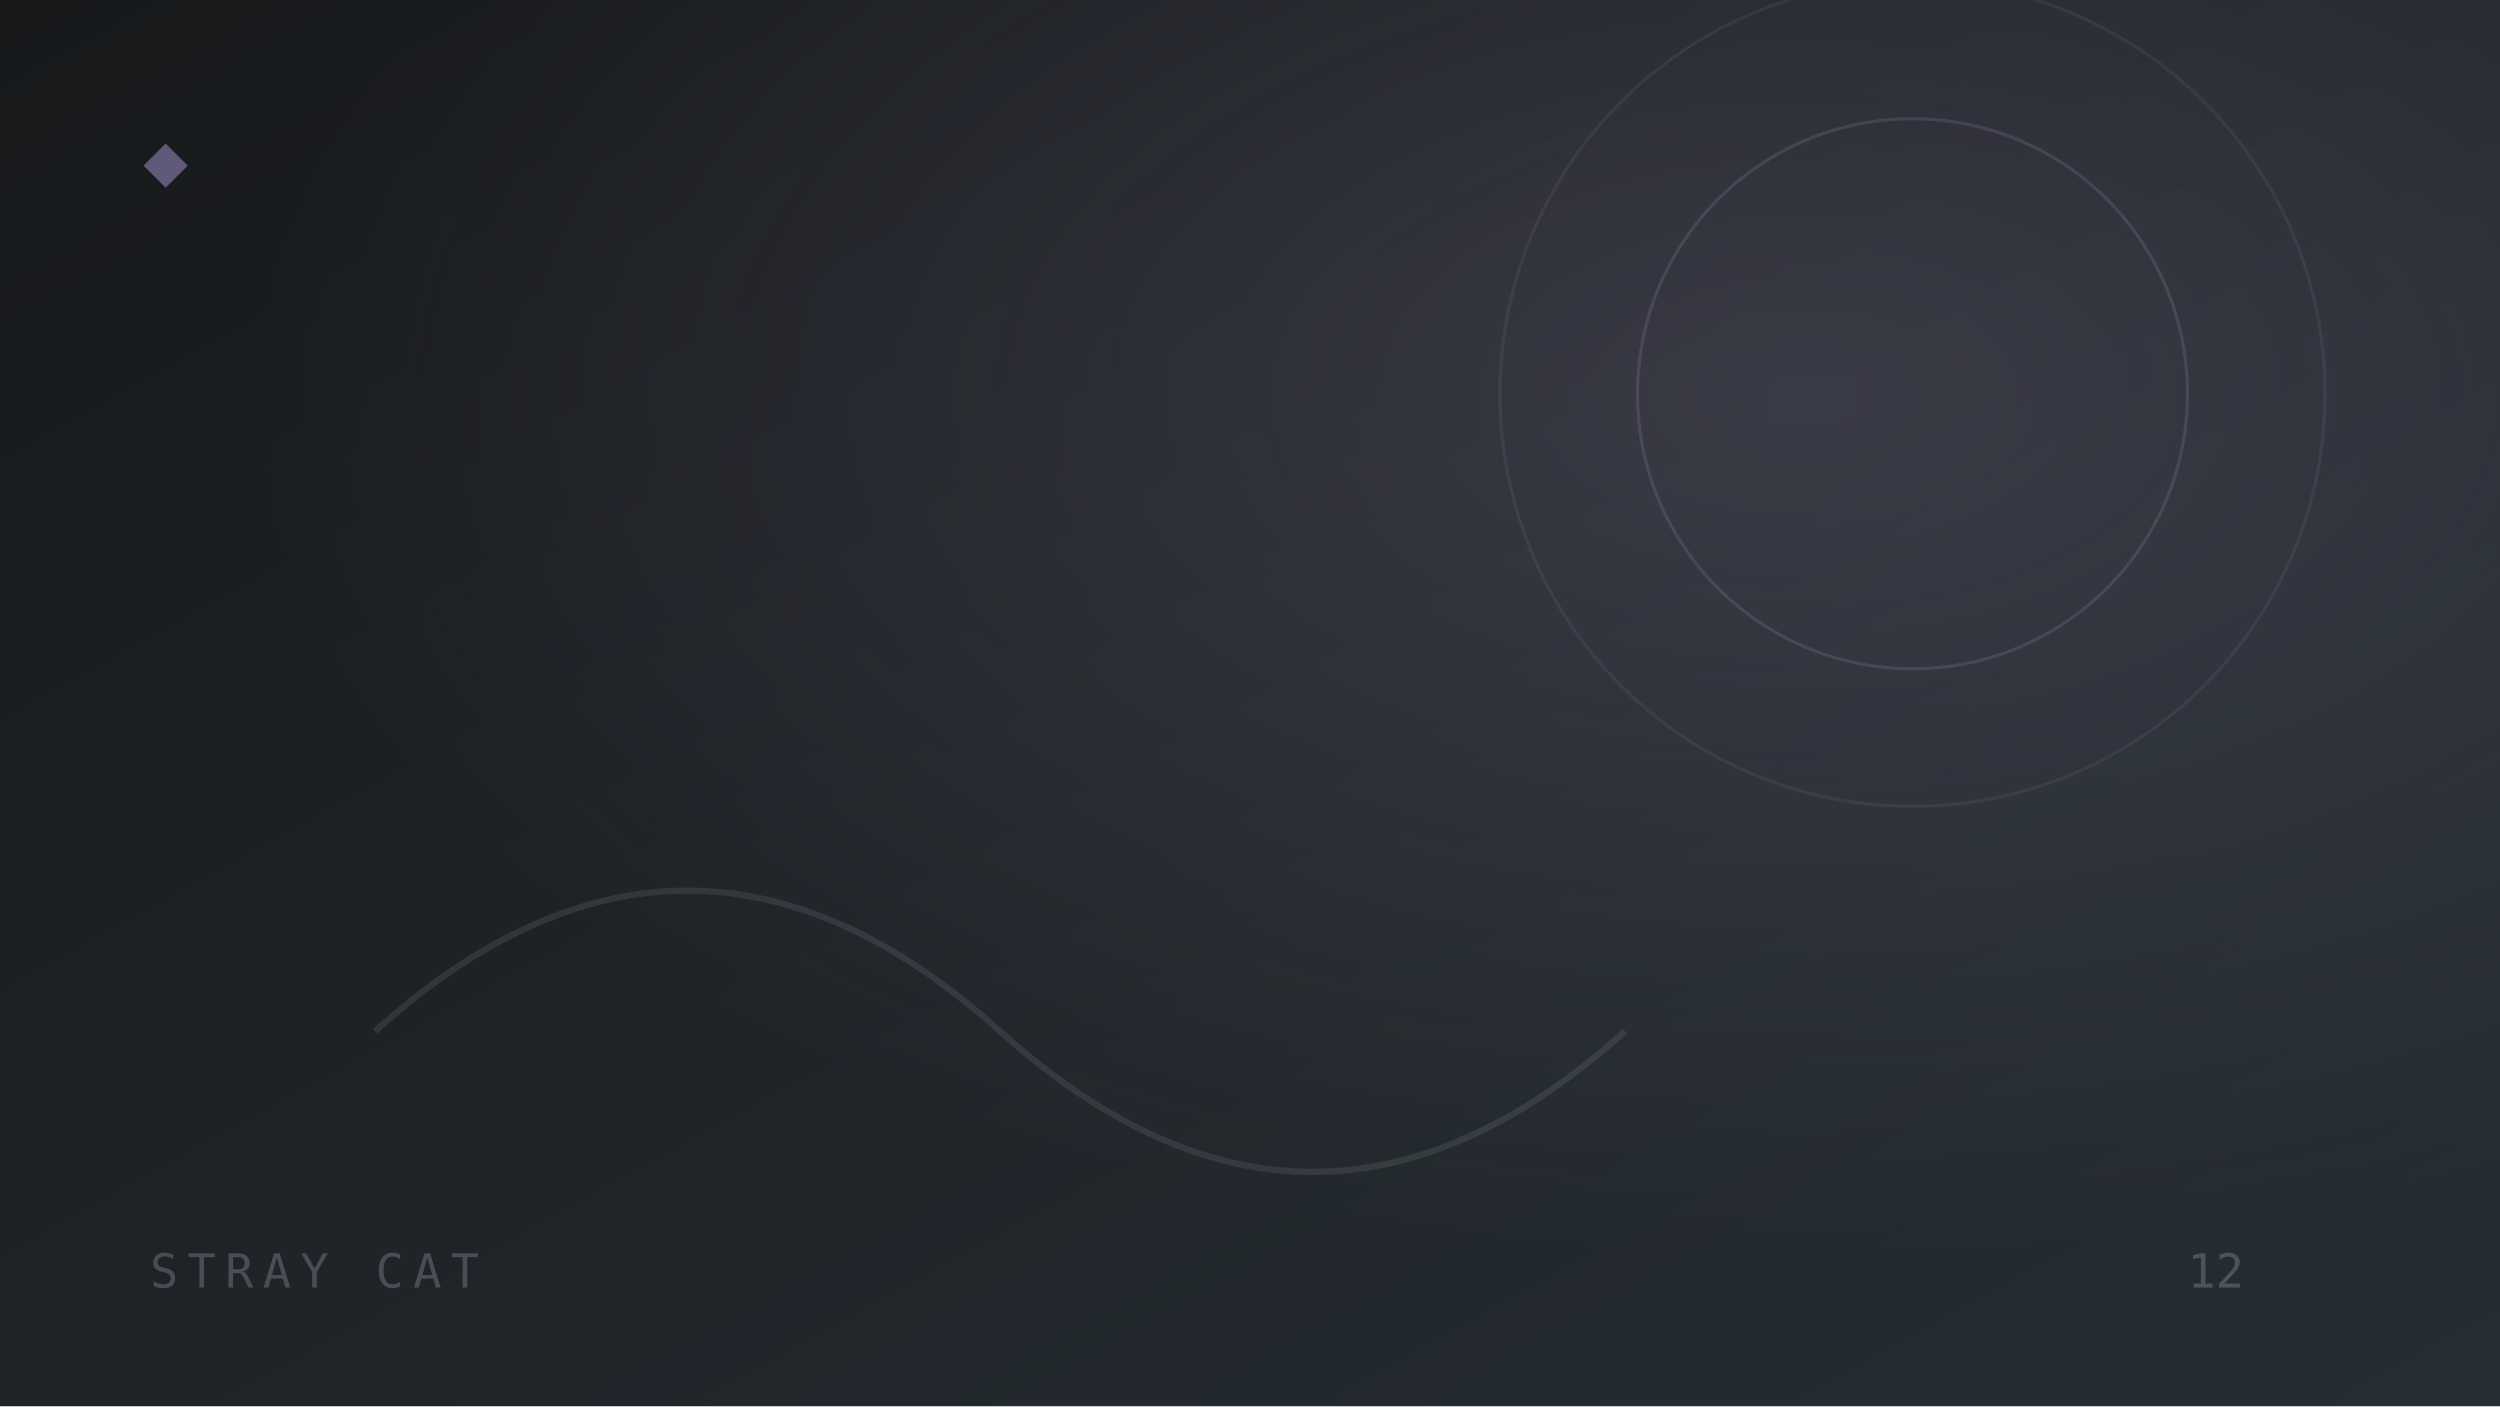
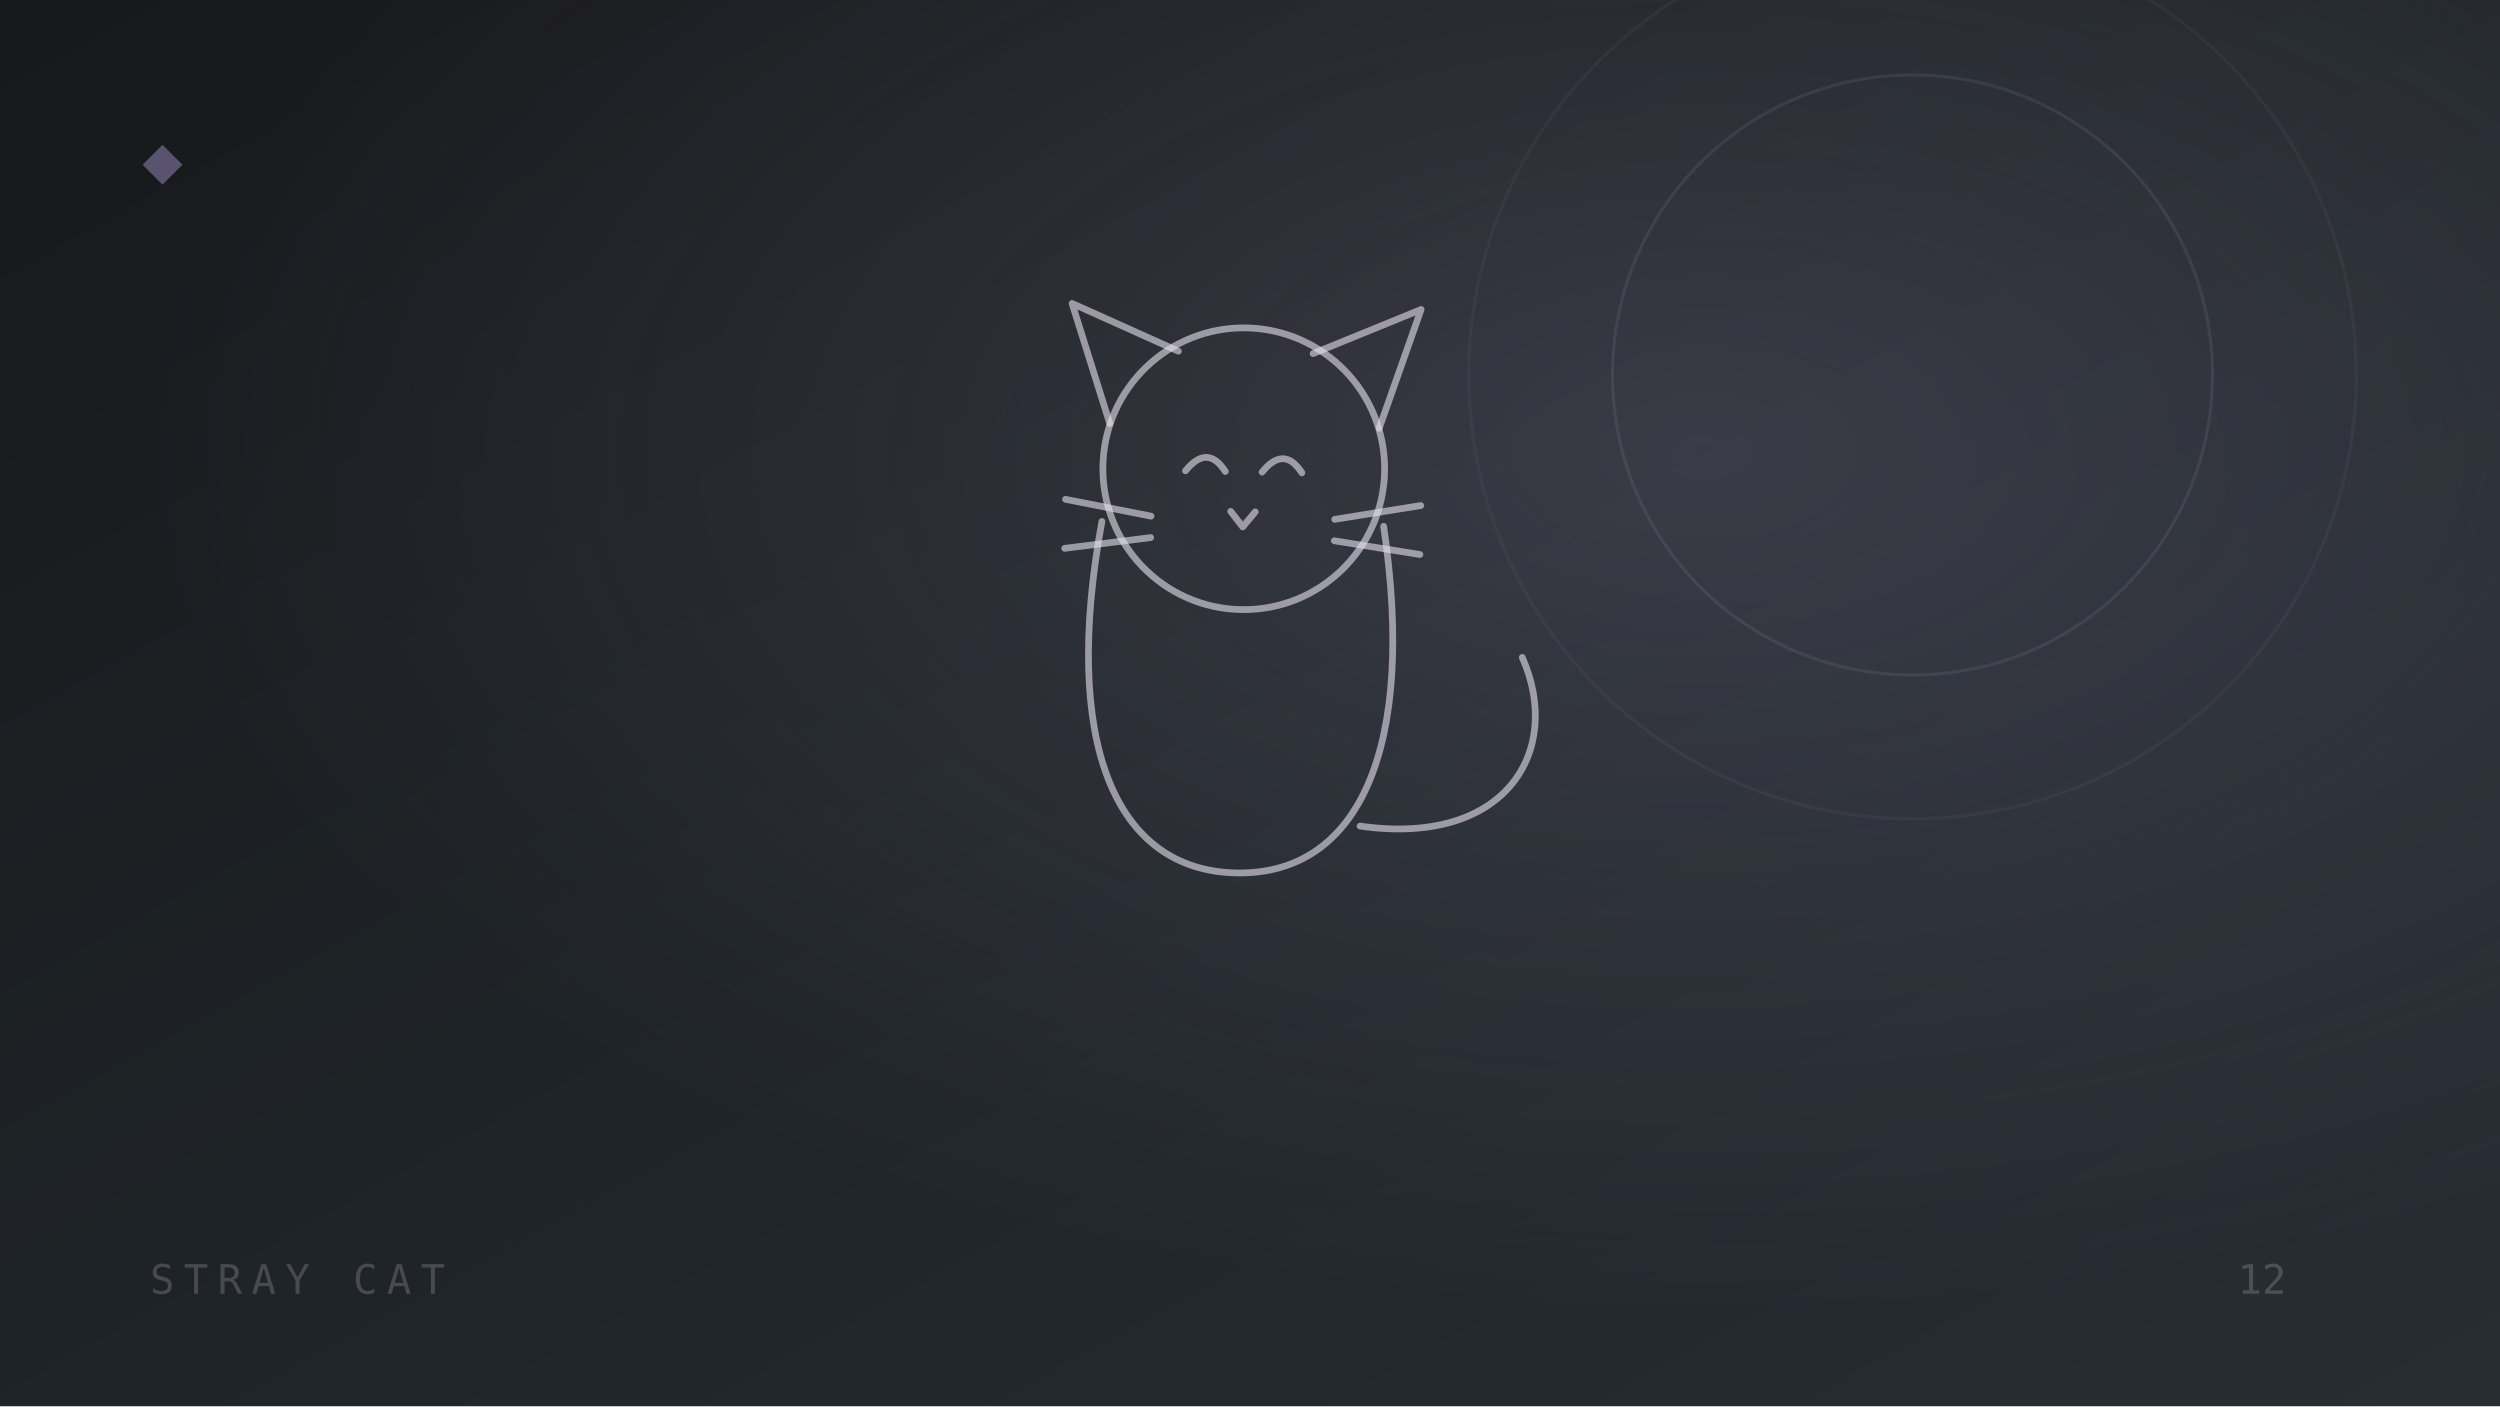
<svg xmlns="http://www.w3.org/2000/svg" width="800" height="450" viewBox="0 0 800 450">
  <defs>
-     <linearGradient id="g" x1="0" y1="0" x2="1" y2="1">
+     <linearGradient id="bg" x1="0" y1="0" x2="1" y2="1">
      <stop offset="0%" stop-color="#17191b" />
      <stop offset="100%" stop-color="#262e34" />
    </linearGradient>
-     <radialGradient id="r" cx="0.72" cy="0.28" r="0.62">
+     <radialGradient id="glow" cx="0.68" cy="0.32" r="0.62">
      <stop offset="0%" stop-color="#c9b8e8" stop-opacity="0.16" />
      <stop offset="100%" stop-color="#c9b8e8" stop-opacity="0" />
    </radialGradient>
  </defs>
-   <rect width="800" height="450" fill="url(#g)" />
-   <rect width="800" height="450" fill="url(#r)" />
-   <circle cx="612" cy="126" r="88" fill="none" stroke="#c9b8e8" stroke-opacity="0.14" stroke-width="1" />
-   <circle cx="612" cy="126" r="132" fill="none" stroke="#c9b8e8" stroke-opacity="0.08" stroke-width="1" />
-   <path d="M120 330 Q220 240 320 330 T520 330" fill="none" stroke="#e6e1ee" stroke-opacity="0.10" stroke-width="2" />
-   <rect x="48" y="48" width="10" height="10" fill="#9d8cc4" fill-opacity="0.55" transform="rotate(45 53 53)" />
-   <text x="48" y="412" font-family="monospace" font-size="15" fill="#e6e1ee" fill-opacity="0.22" letter-spacing="3">STRAY CAT</text>
-   <text x="700" y="412" font-family="monospace" font-size="15" fill="#e6e1ee" fill-opacity="0.22">12</text>
+   <rect width="800" height="450" fill="url(#bg)" />
+   <rect width="800" height="450" fill="url(#glow)" />
+   <circle cx="612" cy="120" r="96" fill="none" stroke="#c9b8e8" stroke-opacity="0.10" />
+   <circle cx="612" cy="120" r="142" fill="none" stroke="#c9b8e8" stroke-opacity="0.05" />
+   <g transform="translate(398,150) scale(0.98) rotate(1)" fill="none" stroke="#e6e1ee" stroke-width="2.2" stroke-opacity="0.60" stroke-linecap="round" stroke-linejoin="round">
+     <path d="M-44 -14 L-57 -53 L-22 -38" />
+     <path d="M44 -14 L57 -53 L22 -38" />
+     <circle cx="0" cy="0" r="46" />
+     <path d="M-46 18 C-58 90 -40 132 0 132 C40 132 58 90 46 18" />
+     <path d="M40 116 C88 122 106 90 92 60" />
+     <path d="M-19 1 q7 -9 13 0" />
+     <path d="M6 1 q7 -9 13 0" />
+     <path d="M-4 14 l4 5 l4 -5" />
+     <path d="M-30 16 L-58 11 M-30 23 L-58 27" />
+     <path d="M30 16 L58 11 M30 23 L58 27" />
+   </g>
+   <rect x="48" y="48" width="9" height="9" fill="#9d8cc4" fill-opacity="0.5" transform="rotate(45 52 52)" />
+   <text x="48" y="414" font-family="monospace" font-size="13" fill="#e6e1ee" fill-opacity="0.20" letter-spacing="3">STRAY CAT</text>
+   <text x="716" y="414" font-family="monospace" font-size="13" fill="#e6e1ee" fill-opacity="0.20">12</text>
</svg>
